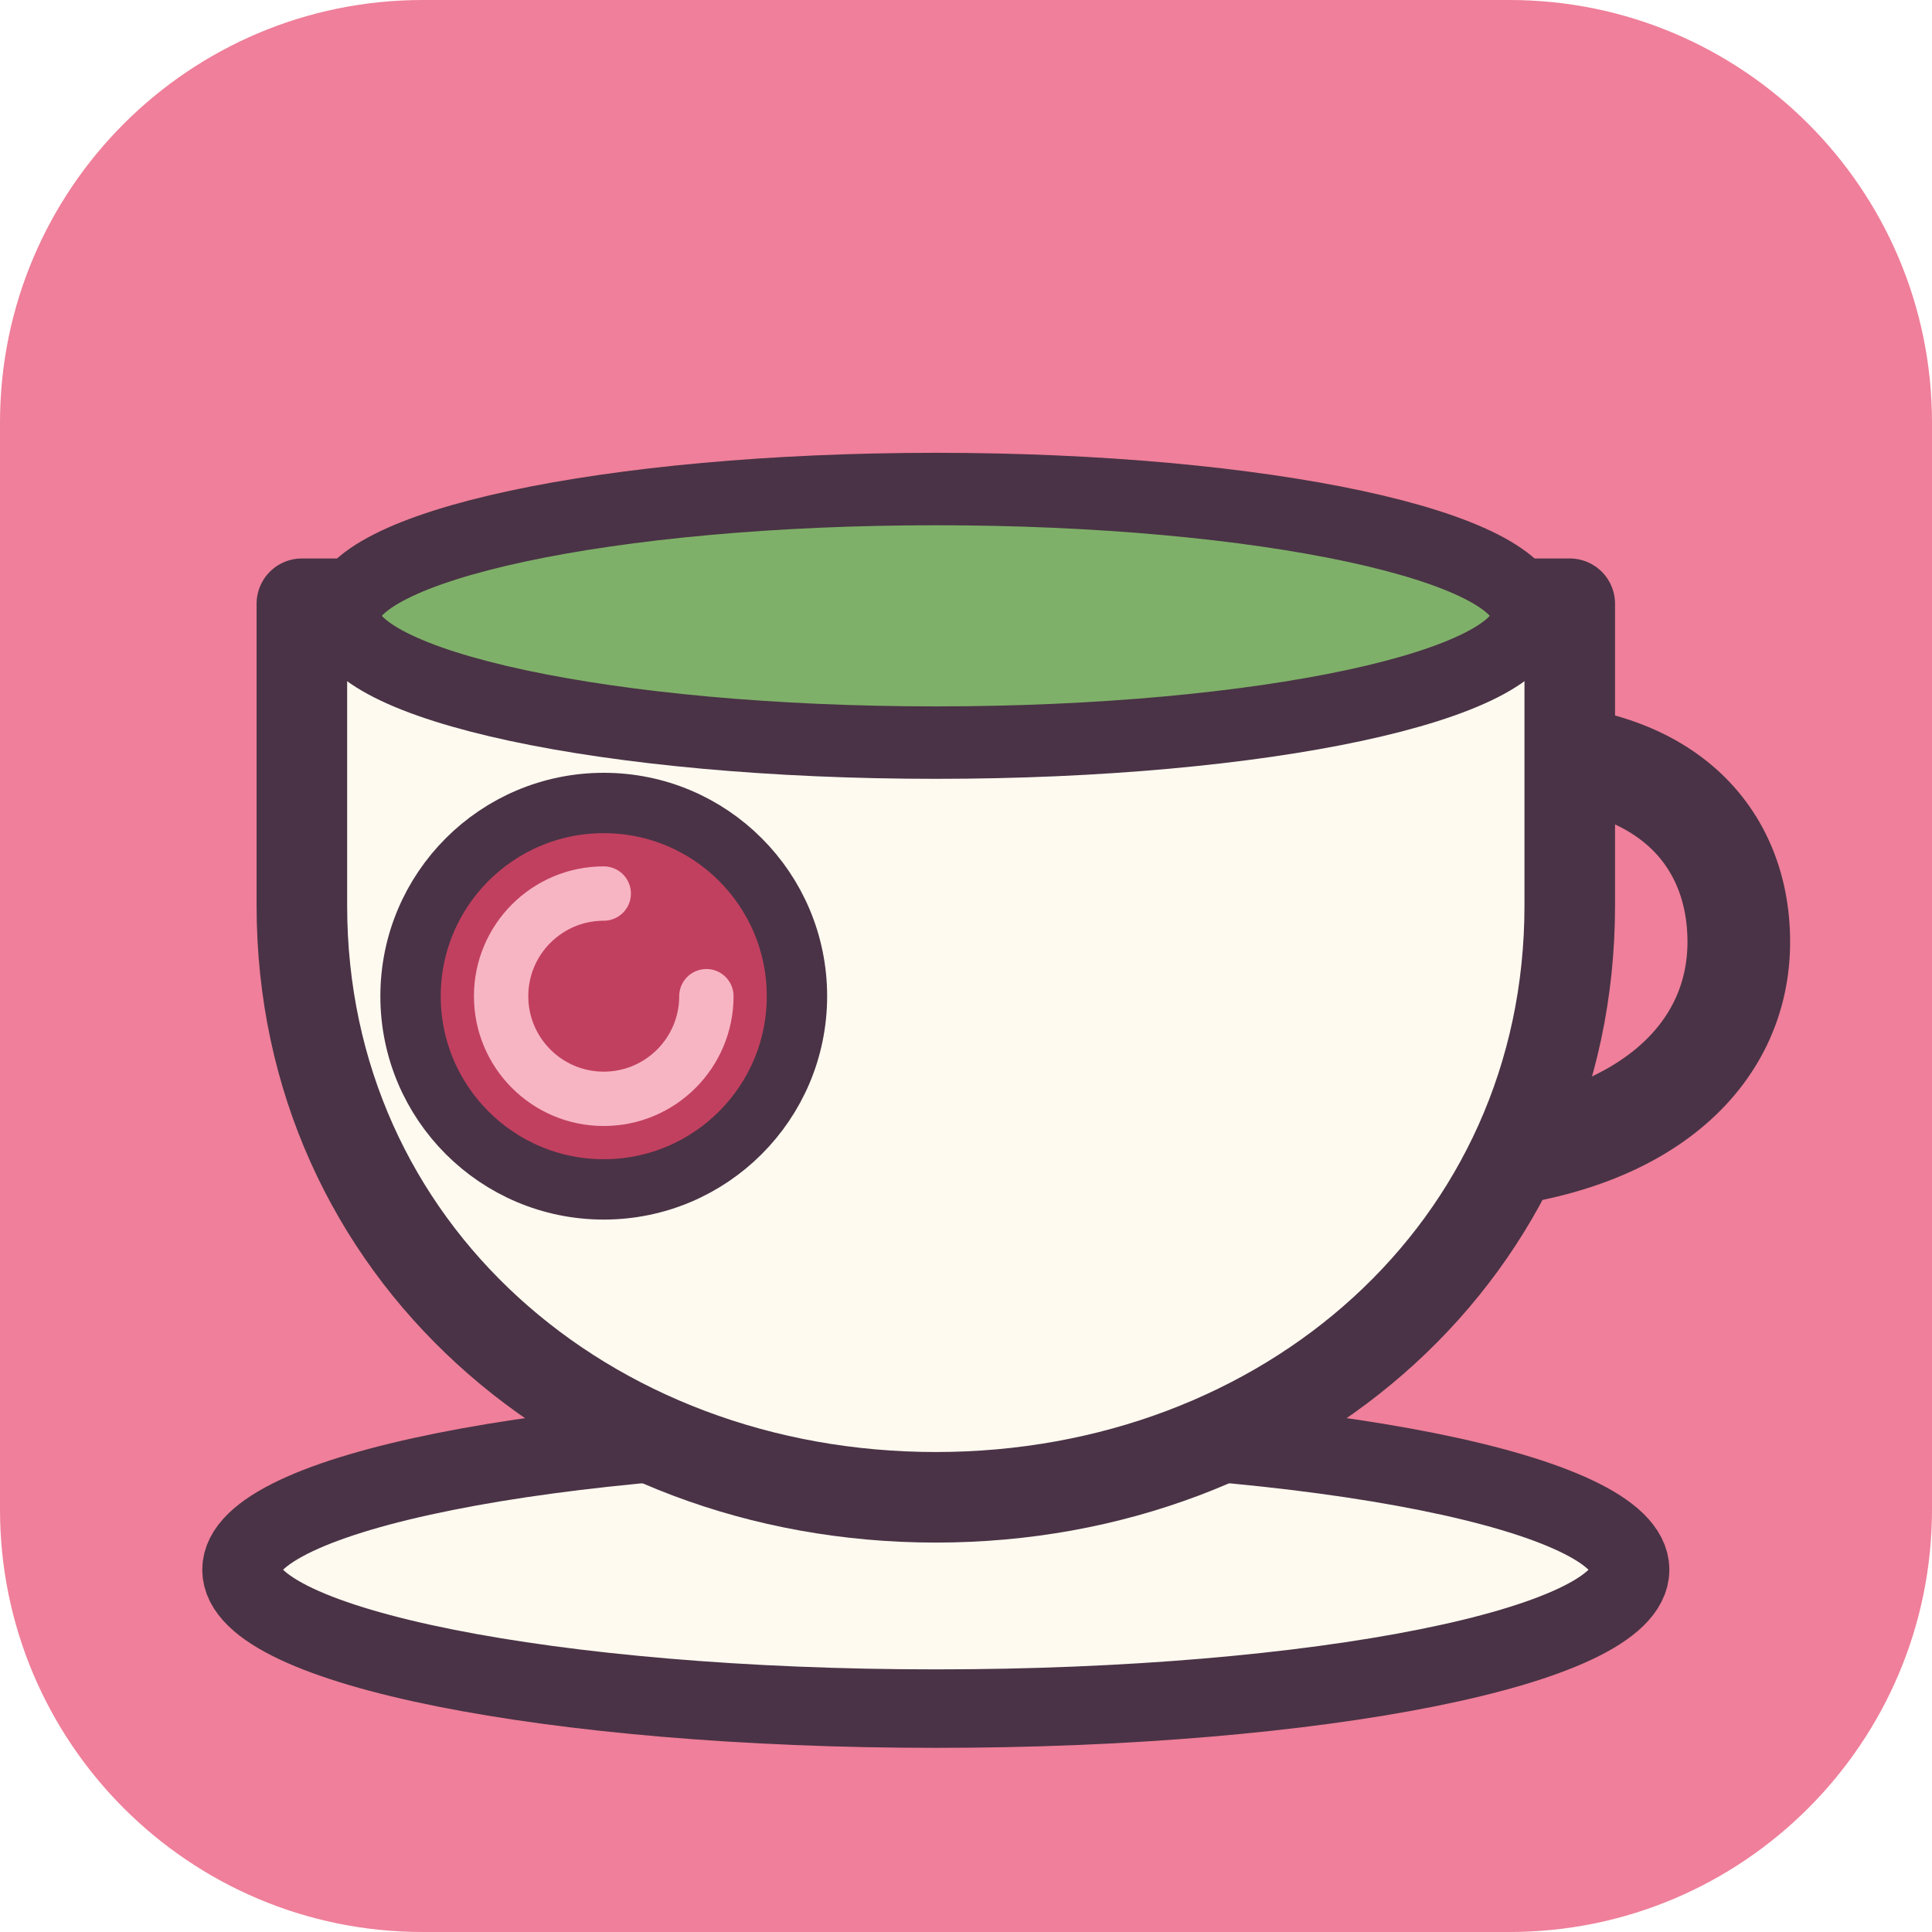
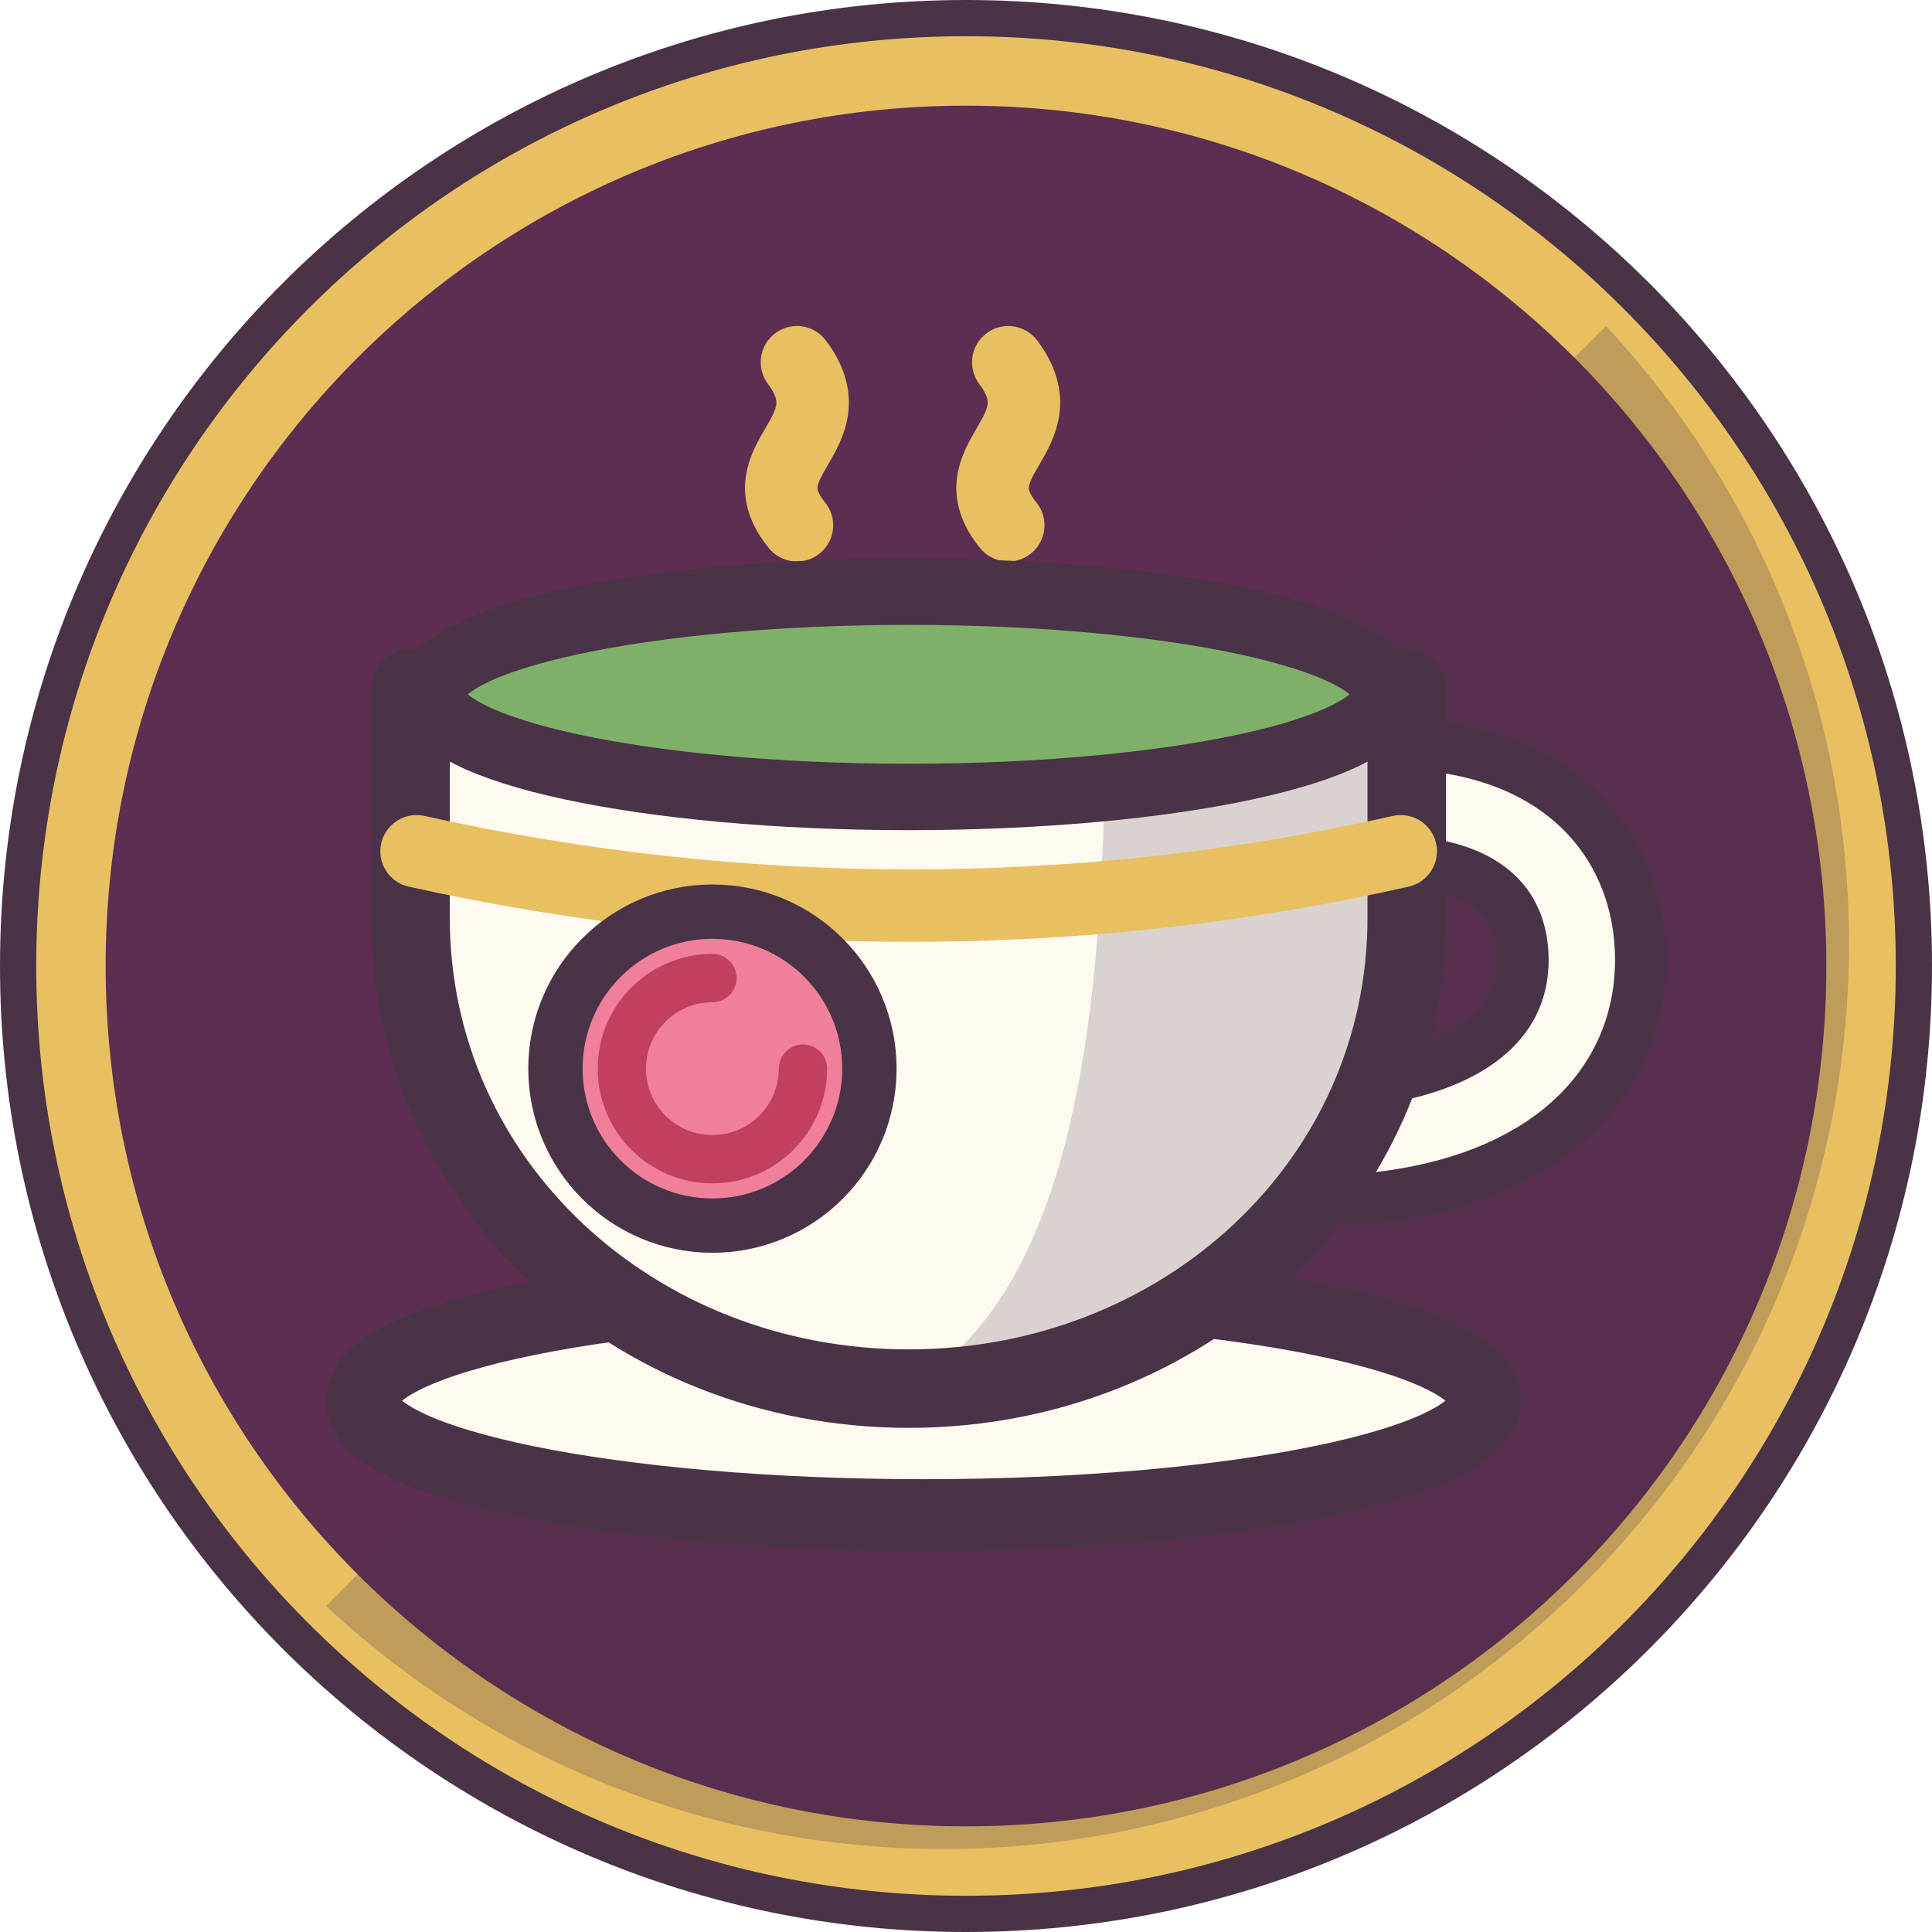
<svg xmlns="http://www.w3.org/2000/svg" viewBox="0 0 64 64">
-   <rect width="64" height="64" rx="14" fill="#ef7f9a" />
-   <ellipse cx="31" cy="52" rx="23" ry="4.6" fill="#fffaf0" stroke="#4a3346" stroke-width="2.6" />
-   <path d="M49 25c6-.4 8.6 2.6 8.6 6.2 0 3.8-3.2 6.8-9.2 7.2" fill="none" stroke="#4a3346" stroke-width="3.4" stroke-linecap="round" />
-   <path d="M10 20h42v10c0 11.4-9.4 19.6-21 19.6S10 41.4 10 30z" fill="#fffaf0" stroke="#4a3346" stroke-width="3" stroke-linejoin="round" />
-   <ellipse cx="31" cy="20.4" rx="19.6" ry="4.2" fill="#7fb069" stroke="#4a3346" stroke-width="2.4" />
-   <circle cx="20" cy="33" r="6.4" fill="#c2405f" stroke="#4a3346" stroke-width="2" />
-   <path d="M20 29.6a3.4 3.4 0 1 0 3.4 3.4" fill="none" stroke="#f7b5c4" stroke-width="1.8" stroke-linecap="round" />
+   <circle cx="32" cy="32" r="30" fill="#5e2d52" stroke="#e8c062" stroke-width="3" />
+   <path d="M53.2 10.8A30 30 0 0 1 10.8 53.2z" fill="#4a3346" fill-opacity=".25" />
+   <circle cx="32" cy="32" r="31.4" fill="none" stroke="#4a3346" stroke-width="1.2" />
+   <g stroke="#4a3346" stroke-linecap="round" stroke-linejoin="round">
+     <path d="M26.4 17.4c-1.8-2.2 1.8-3 0-5.4M33.4 17.4c-1.8-2.2 1.8-3 0-5.4" fill="none" stroke="#e8c062" stroke-width="2.4" />
+     <ellipse cx="30.6" cy="46.4" rx="18.6" ry="3.8" fill="#fffaf0" stroke-width="2.4" />
+     <path d="M45.2 26.6c5-.3 7.2 2.2 7.2 5.2 0 3.2-2.6 5.6-7.6 6" fill="none" stroke-width="5.6" />
+     <path d="M45.2 26.6c5-.3 7.2 2.2 7.2 5.2 0 3.2-2.6 5.6-7.6 6" fill="none" stroke="#fffaf0" stroke-width="2.2" />
+     <path d="M13.6 22.8h33v7.6c0 8.8-7.4 15.6-16.5 15.6S13.6 39.2 13.6 30.4z" fill="#fffaf0" stroke-width="2.6" />
+     <path d="M36.6 23.2h10v7.2c0 8.8-7.4 15.6-16.5 15.6 4.6-2.8 6.6-9.6 6.5-22.8z" fill="#4a3346" fill-opacity=".2" stroke="none" />
+     <path d="M13.8 28.2c10.8 2.4 22 2.4 32.6 0" fill="none" stroke="#e8c062" stroke-width="2.4" />
+     <ellipse cx="30.1" cy="23" rx="15.8" ry="3.4" fill="#7fb069" stroke-width="2.2" />
+     <circle cx="23.6" cy="35.4" r="5.2" fill="#ef7f9a" stroke-width="1.8" />
+     <path d="M23.6 32.4a3 3 0 1 0 3 3" fill="none" stroke="#c2405f" stroke-width="1.6" />
+   </g>
</svg>
